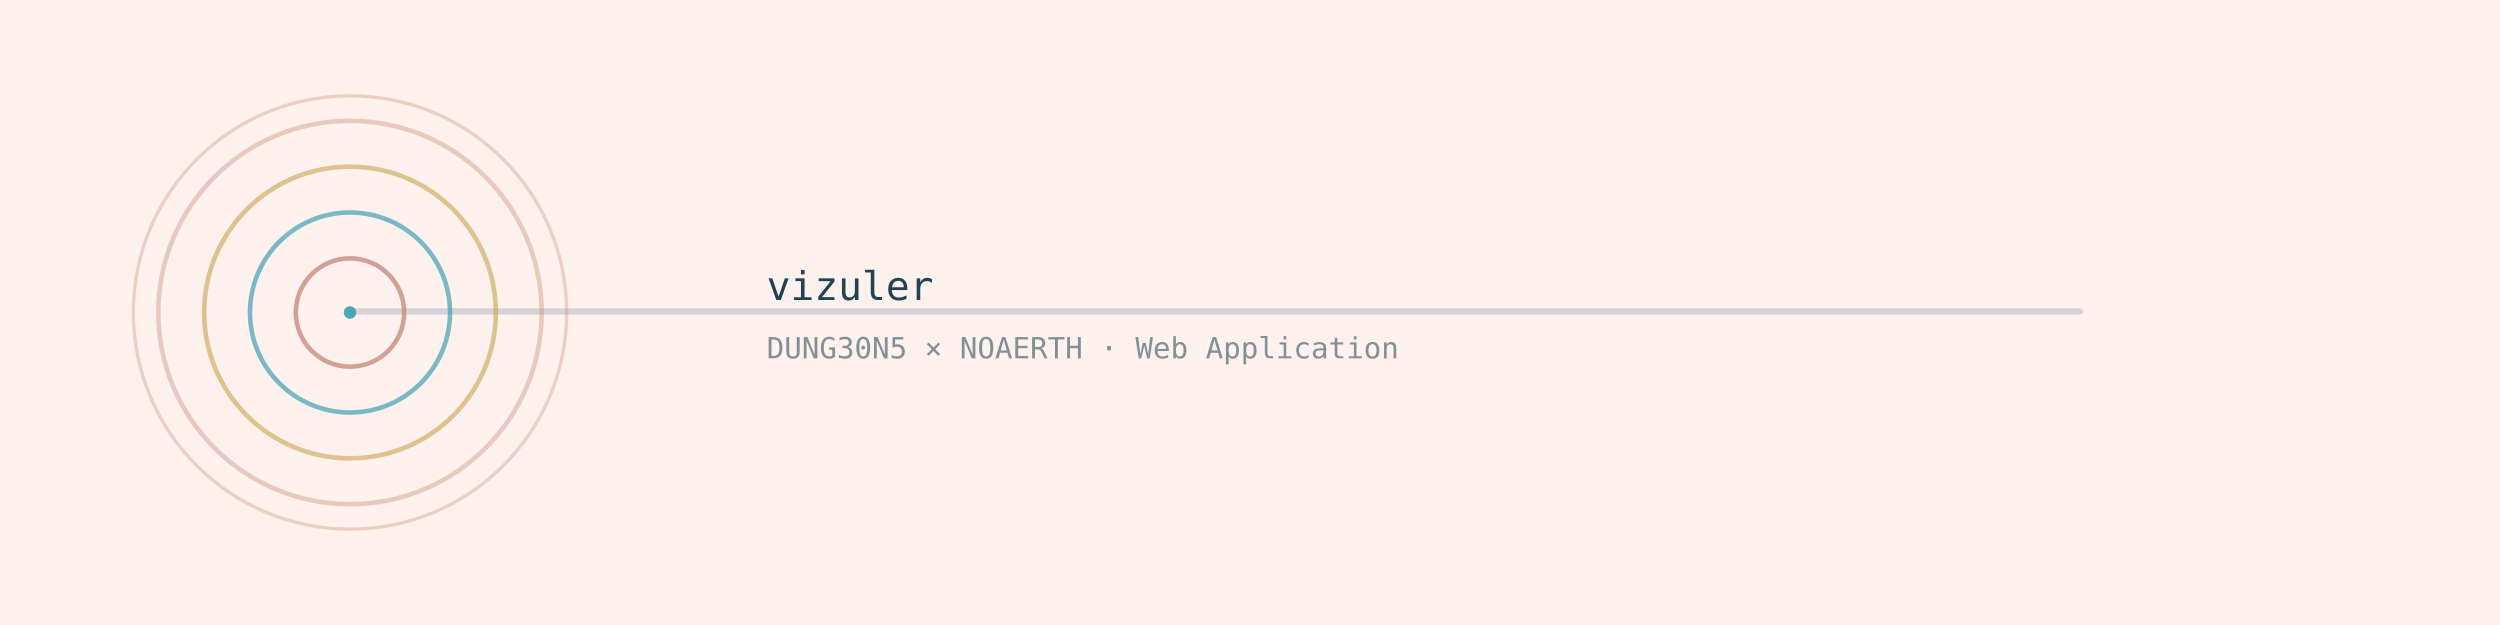
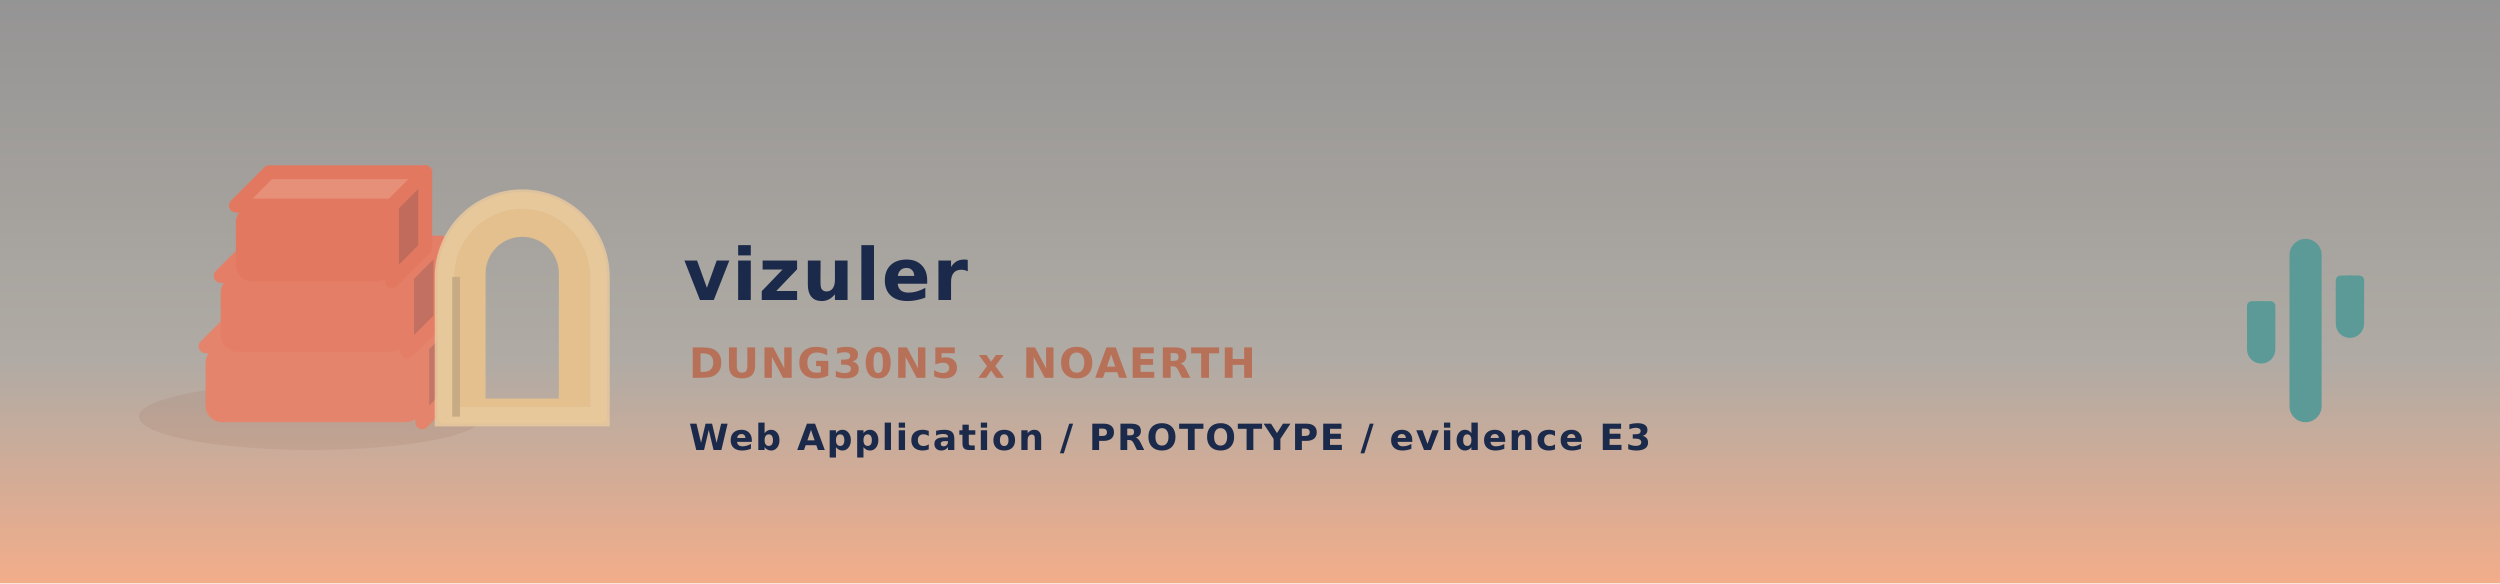
- <svg xmlns="http://www.w3.org/2000/svg" viewBox="0 0 1200 300" width="1200" height="300" role="img" aria-label="vizuler identity object">
-   <rect width="1200" height="300" fill="#fff1ed" />
-   <defs>
-     <linearGradient id="gft" x1="0" y1="0" x2="1" y2="1">
-       <stop offset="0%" stop-color="#c78c7e" />
-       <stop offset="100%" stop-color="#389eb2" />
-     </linearGradient>
-   </defs>
-   <rect x="168.00" y="148.00" width="832.00" height="3.00" rx="2.00" fill="rgba(6,50,65,0.160)" opacity="1.00" />
-   <circle cx="168.00" cy="150.00" r="26.00" fill="none" stroke="rgba(199,140,126,0.800)" stroke-width="2.20" opacity="1.00" />
-   <circle cx="168.00" cy="150.00" r="48.00" fill="none" stroke="rgba(56,158,178,0.670)" stroke-width="2.20" opacity="1.00" />
-   <circle cx="168.00" cy="150.00" r="70.00" fill="none" stroke="rgba(194,155,62,0.540)" stroke-width="2.20" opacity="1.00" />
-   <circle cx="168.00" cy="150.00" r="92.00" fill="none" stroke="rgba(199,140,126,0.410)" stroke-width="2.20" opacity="1.00" />
+ <svg xmlns="http://www.w3.org/2000/svg" width="900" height="210" viewBox="0 0 900 210" role="img" aria-label="vizuler - identity object">
+   <linearGradient id="skyf" x1="0" y1="0" x2="0" y2="1">
+     <stop offset="0" stop-color="#959494" />
+     <stop offset="0.62" stop-color="#b0aba4" />
+     <stop offset="1" stop-color="#f3ad8a" />
+   </linearGradient>
+   <rect width="900" height="210" fill="url(#skyf)" />
+   <rect x="0" y="352" width="900" height="-142" fill="#e9cda3" />
+   <rect x="0" y="352" width="900" height="3" fill="#ebd1a9" />
+   <ellipse cx="112" cy="150" rx="62" ry="12" fill="rgba(138,90,68,0.11)" />
  <g>
-     <circle cx="168.00" cy="150.00" r="104.00" fill="none" stroke="rgba(199,140,126,0.350)" stroke-width="1.60" opacity="1.00" />
-     <animate attributeName="opacity" values="0.25;1.0;0.25" dur="18.0s" begin="0s" repeatCount="indefinite" />
+     <path d="M74,124.67 L152,124.67 L164,112.67 L86,112.67 Z" fill="#e99a82" stroke="#e5846c" stroke-width="5" stroke-linejoin="round" />
+     <path d="M152,124.67 L164,112.67 L164,140 L152,152 Z" fill="#c37566" stroke="#e5846c" stroke-width="5" stroke-linejoin="round" />
+     <rect x="74" y="124.67" width="78" height="27.33" rx="6" fill="#e5846c" />
+     <path d="M79.46,99.33 L146.54,99.33 L158.54,87.33 L91.46,87.33 Z" fill="#e8957d" stroke="#e47e66" stroke-width="5" stroke-linejoin="round" />
+     <path d="M146.54,99.33 L158.54,87.33 L158.54,114.67 L146.54,126.67 Z" fill="#c27061" stroke="#e47e66" stroke-width="5" stroke-linejoin="round" />
+     <rect x="79.46" y="99.33" width="67.08" height="27.33" rx="6" fill="#e47e66" />
+     <path d="M84.92,74 L141.08,74 L153.08,62 L96.92,62 Z" fill="#e79079" stroke="#e37861" stroke-width="5" stroke-linejoin="round" />
+     <path d="M141.08,74 L153.08,62 L153.08,89.33 L141.08,101.33 Z" fill="#c16b5d" stroke="#e37861" stroke-width="5" stroke-linejoin="round" />
+     <rect x="84.92" y="74" width="56.16" height="27.33" rx="6" fill="#e37861" />
+     <animate attributeName="opacity" values="0.72;1;0.72" dur="6s" begin="0s" repeatCount="indefinite" />
  </g>
-   <circle cx="168" cy="150" r="3" fill="rgba(56,158,178,0.900)">
-     <animate attributeName="opacity" values="0.35;0.95;0.35" dur="18.0s" begin="0s" repeatCount="indefinite" />
-   </circle>
-   <text x="368" y="144" font-family="ui-monospace,Menlo,monospace" font-size="19" fill="rgba(6,50,65,0.900)">vizuler</text>
-   <text x="368" y="172" font-family="ui-monospace,Menlo,monospace" font-size="14" fill="rgba(6,50,65,0.500)">DUNG30N5 × NOAERTH · Web Application</text>
+   <path d="M160,150 L160,99.68 A28,28 0 0 1 216,99.68 L216,150 Z M172.32,146 L172.32,98.43 A15.68,15.68 0 0 1 203.68,98.43 L203.68,146 Z" fill="#e3c08d" fill-rule="evenodd" stroke="#e3c08d" stroke-width="5" stroke-linejoin="round" />
+   <path d="M160,150 L160,99.68 A28,28 0 0 1 216,99.68 L216,150 Z" fill="none" stroke="#e8c99d" stroke-width="7" stroke-linecap="round" opacity="0.85" />
+   <rect x="162.8" y="99.68" width="2.8" height="50.32" fill="#c7ab84" />
+   <text x="246" y="108" font-family="Verdana,DejaVu Sans,sans-serif" font-size="26" font-weight="700" letter-spacing="0.6" fill="#1b2a4a" text-anchor="start">vizuler</text>
+   <text x="248" y="136" font-family="Verdana,DejaVu Sans,sans-serif" font-size="15" font-weight="700" letter-spacing="0.6" fill="#b87159" text-anchor="start">DUNG30N5 x NOAERTH</text>
+   <text x="248" y="162" font-family="Verdana,DejaVu Sans,sans-serif" font-size="13" font-weight="700" letter-spacing="0.6" fill="#1b2a4a" text-anchor="start">Web Application  /  PROTOTYPE  /  evidence E3</text>
+   <rect x="824.22" y="86" width="11.56" height="66" rx="5.78" fill="#5b9a97" />
+   <rect x="808.92" y="108.44" width="10.2" height="22.44" rx="5.1" fill="#5b9a97" />
+   <rect x="808.92" y="108.44" width="10.2" height="6.6" rx="1.7" fill="#5b9a97" />
+   <rect x="840.88" y="99.2" width="10.2" height="22.44" rx="5.1" fill="#5b9a97" />
+   <rect x="840.88" y="99.2" width="10.2" height="6.6" rx="1.7" fill="#5b9a97" />
</svg>
